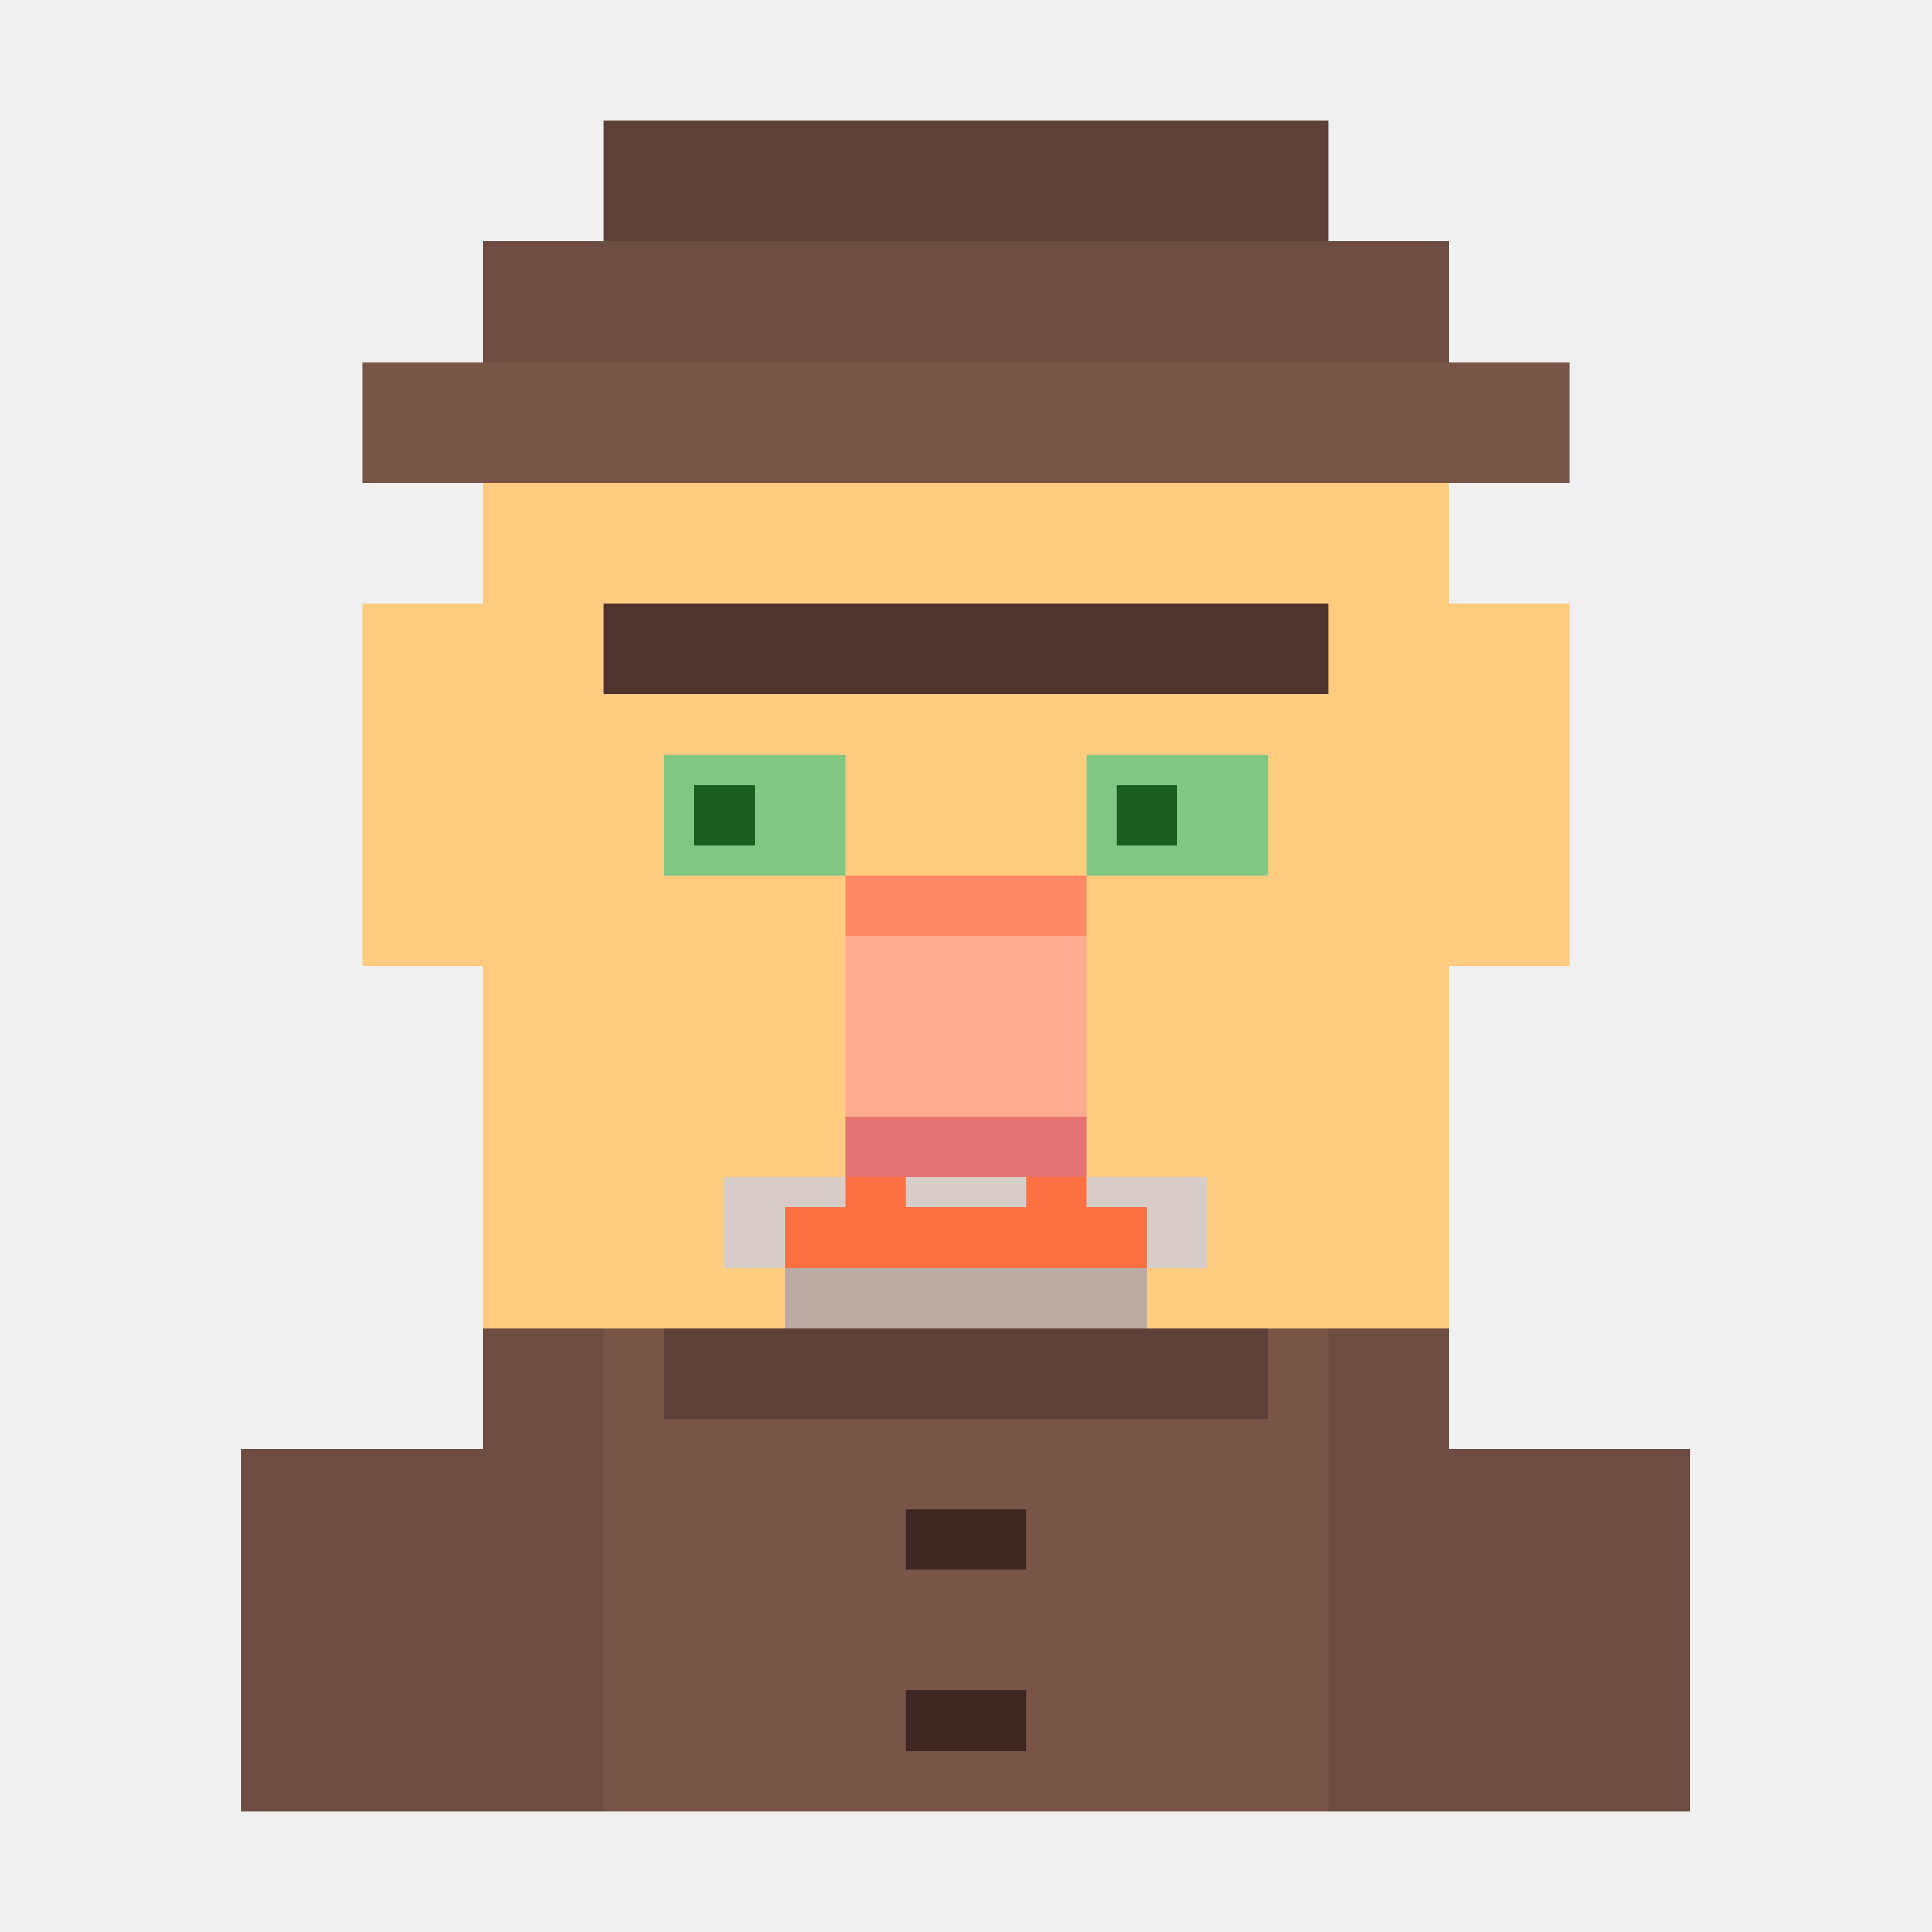
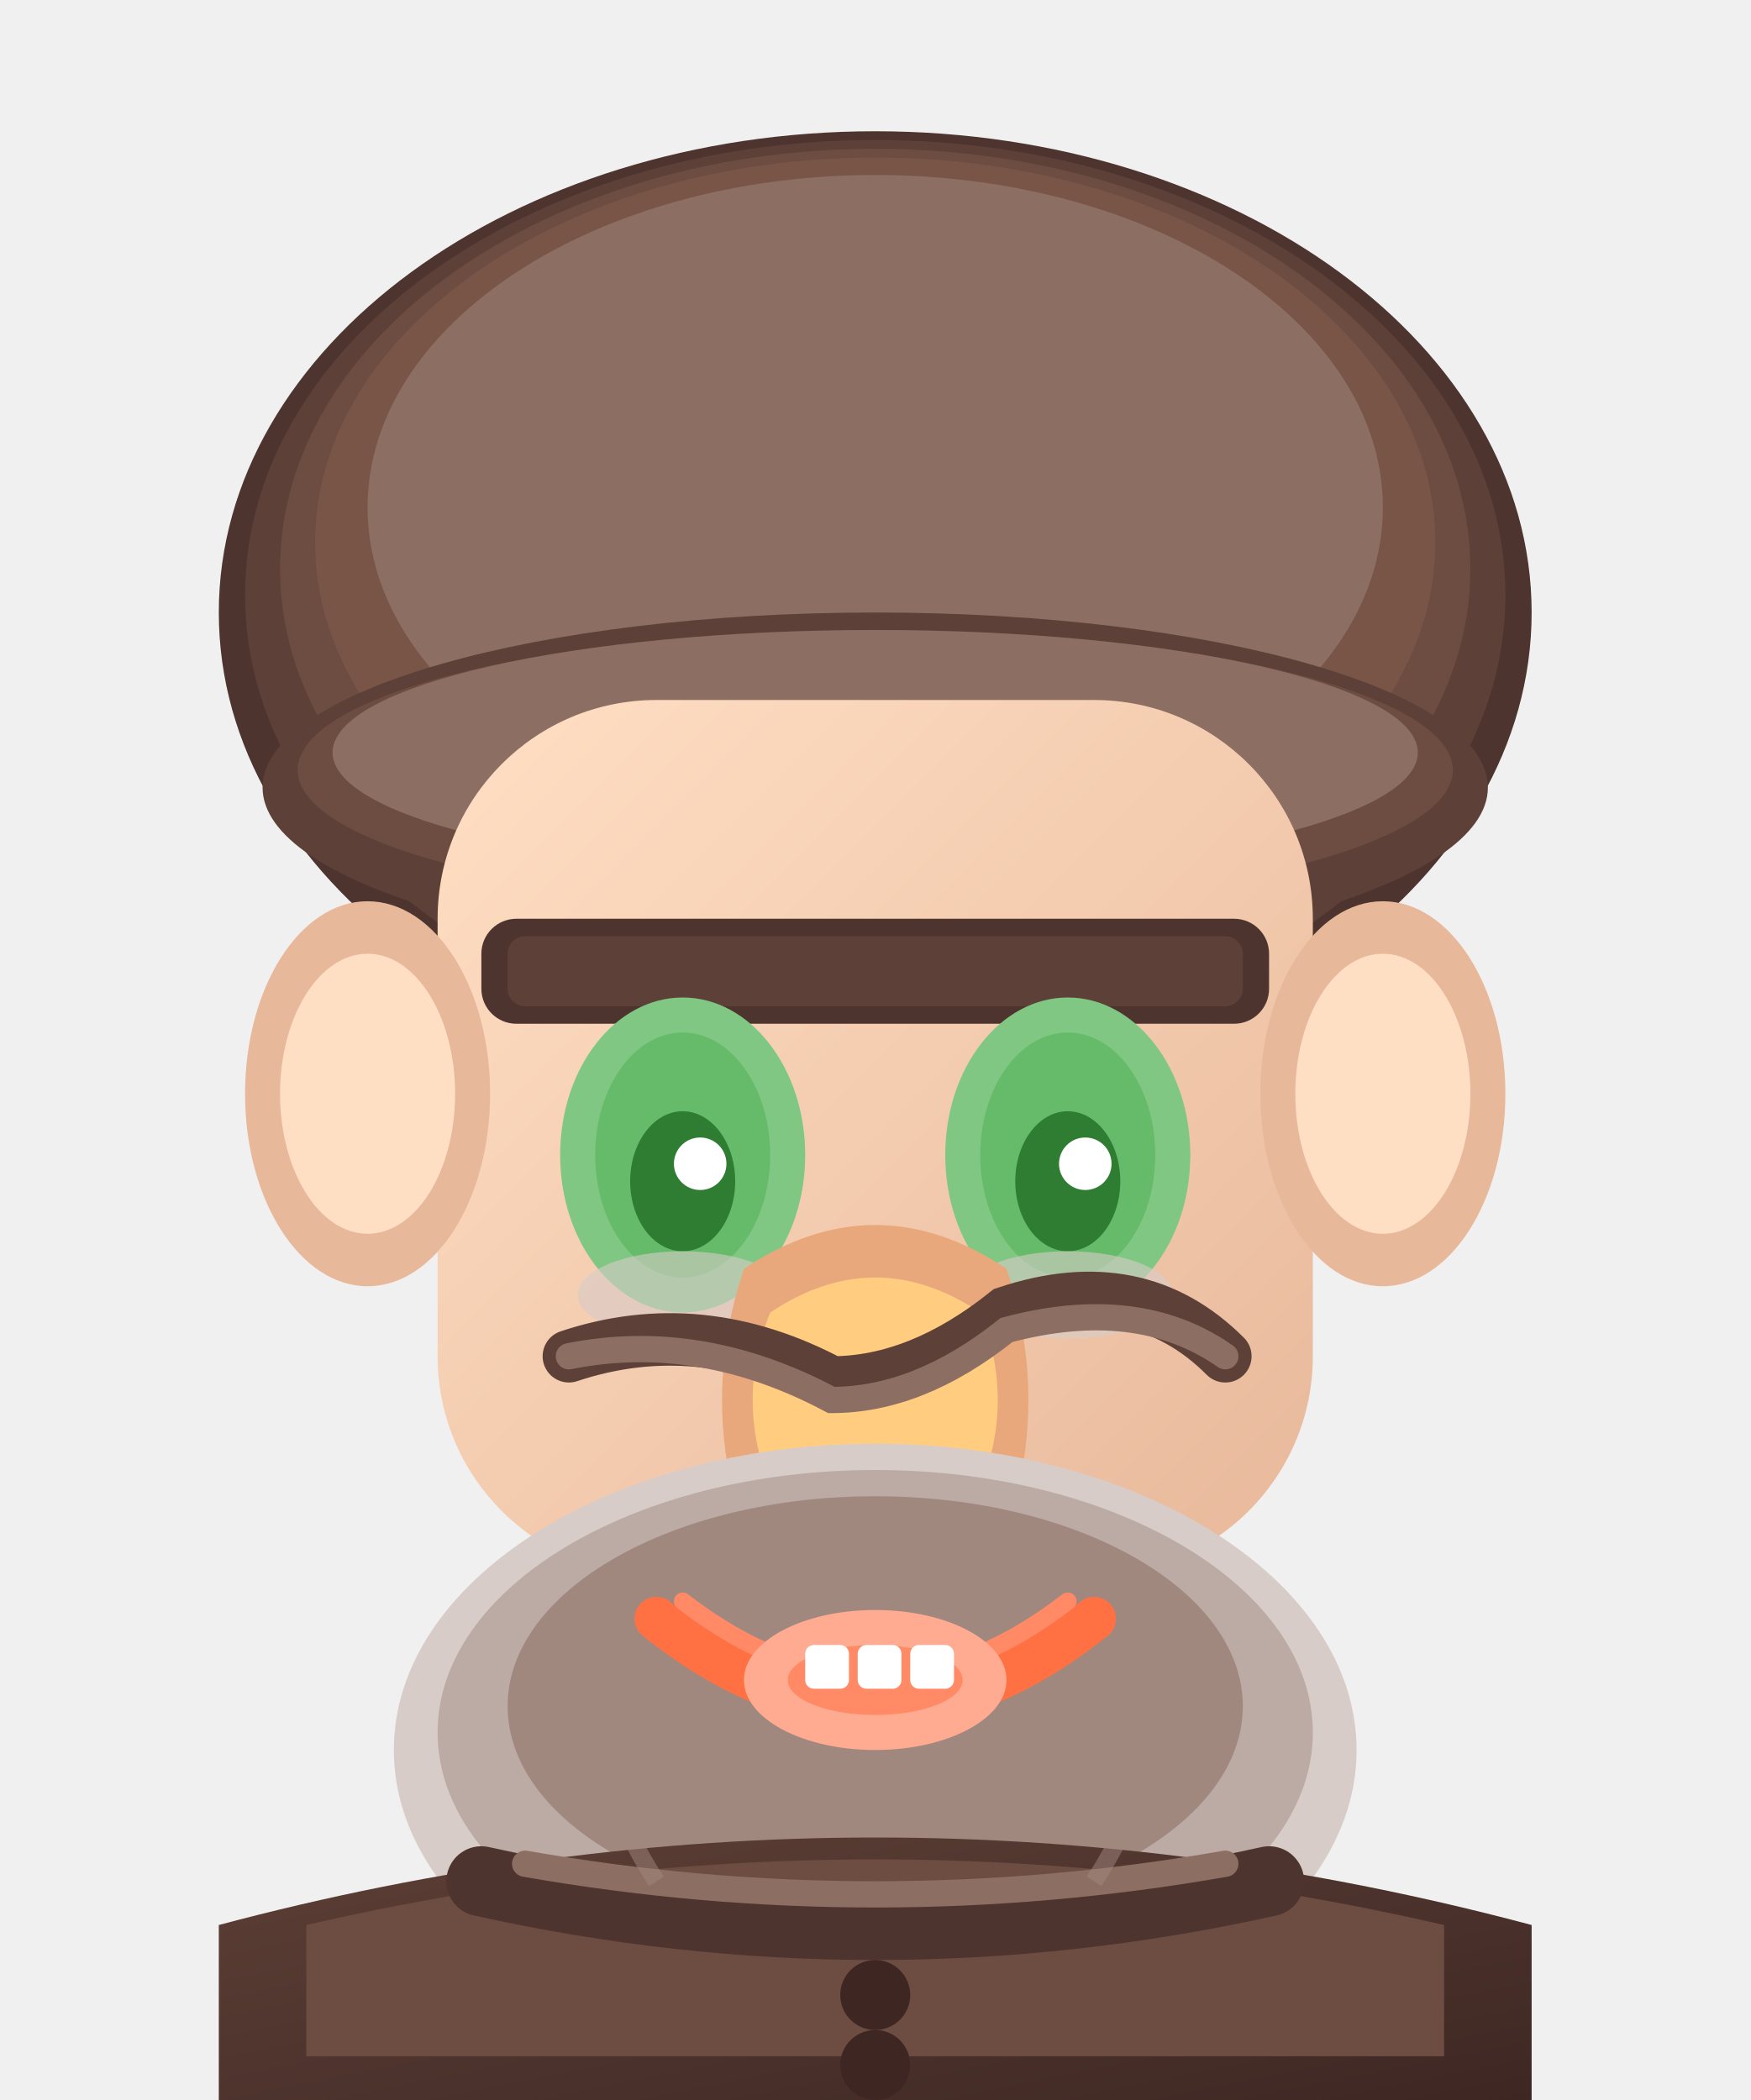
- <svg xmlns="http://www.w3.org/2000/svg" viewBox="0 0 64 64" shape-rendering="crispEdges">
-   <rect x="20" y="4" width="24" height="4" fill="#5D4037" />
-   <rect x="16" y="8" width="32" height="4" fill="#6D4C41" />
-   <rect x="12" y="12" width="40" height="4" fill="#795548" />
-   <rect x="16" y="16" width="32" height="28" fill="#FFCC80" />
-   <rect x="12" y="20" width="4" height="12" fill="#FFCC80" />
-   <rect x="48" y="20" width="4" height="12" fill="#FFCC80" />
-   <rect x="20" y="20" width="24" height="3" fill="#4E342E" />
-   <rect x="22" y="25" width="6" height="4" fill="#81C784" />
-   <rect x="23" y="26" width="2" height="2" fill="#1B5E20" />
-   <rect x="36" y="25" width="6" height="4" fill="#81C784" />
-   <rect x="37" y="26" width="2" height="2" fill="#1B5E20" />
-   <rect x="28" y="29" width="8" height="10" fill="#FFAB91" />
-   <rect x="28" y="29" width="8" height="2" fill="#FF8A65" />
-   <rect x="28" y="37" width="8" height="2" fill="#E57373" />
-   <rect x="24" y="39" width="16" height="3" fill="#D7CCC8" />
-   <rect x="26" y="42" width="12" height="2" fill="#BCAAA4" />
-   <rect x="26" y="40" width="12" height="2" fill="#FF7043" />
-   <rect x="28" y="39" width="2" height="1" fill="#FF7043" />
-   <rect x="34" y="39" width="2" height="1" fill="#FF7043" />
-   <rect x="16" y="44" width="32" height="16" fill="#6D4C41" />
-   <rect x="20" y="44" width="24" height="16" fill="#795548" />
-   <rect x="8" y="48" width="8" height="12" fill="#6D4C41" />
-   <rect x="48" y="48" width="8" height="12" fill="#6D4C41" />
-   <rect x="22" y="44" width="20" height="3" fill="#5D4037" />
-   <rect x="30" y="50" width="4" height="2" fill="#3E2723" />
-   <rect x="30" y="56" width="4" height="2" fill="#3E2723" />
+ <svg xmlns="http://www.w3.org/2000/svg" viewBox="0 0 200 240" shape-rendering="geometricPrecision">
+   <defs>
+     <linearGradient id="skinGrad" x1="0%" y1="0%" x2="100%" y2="100%">
+       <stop offset="0%" style="stop-color:#FFDFC4;stop-opacity:1" />
+       <stop offset="100%" style="stop-color:#E8B89A;stop-opacity:1" />
+     </linearGradient>
+     <linearGradient id="robeGrad" x1="0%" y1="0%" x2="100%" y2="100%">
+       <stop offset="0%" style="stop-color:#5D4037;stop-opacity:1" />
+       <stop offset="100%" style="stop-color:#3E2723;stop-opacity:1" />
+     </linearGradient>
+   </defs>
+   <ellipse cx="100" cy="70" rx="75" ry="55" fill="#4E342E" />
+   <ellipse cx="100" cy="68" rx="72" ry="52" fill="#5D4037" />
+   <ellipse cx="100" cy="65" rx="68" ry="48" fill="#6D4C41" />
+   <ellipse cx="100" cy="62" rx="64" ry="44" fill="#795548" />
+   <ellipse cx="100" cy="58" rx="58" ry="38" fill="#8D6E63" />
+   <ellipse cx="100" cy="90" rx="70" ry="20" fill="#5D4037" />
+   <ellipse cx="100" cy="88" rx="66" ry="16" fill="#6D4C41" />
+   <ellipse cx="100" cy="86" rx="62" ry="14" fill="#8D6E63" />
+   <rect x="50" y="80" width="100" height="100" rx="25" fill="url(#skinGrad)" />
+   <ellipse cx="42" cy="125" rx="14" ry="22" fill="#E8B89A" />
+   <ellipse cx="158" cy="125" rx="14" ry="22" fill="#E8B89A" />
+   <ellipse cx="42" cy="125" rx="10" ry="16" fill="#FFDFC4" />
+   <ellipse cx="158" cy="125" rx="10" ry="16" fill="#FFDFC4" />
+   <rect x="55" y="105" width="90" height="12" rx="4" fill="#4E342E" />
+   <rect x="58" y="107" width="84" height="8" rx="2" fill="#5D4037" />
+   <ellipse cx="78" cy="132" rx="14" ry="18" fill="#81C784" />
+   <ellipse cx="122" cy="132" rx="14" ry="18" fill="#81C784" />
+   <ellipse cx="78" cy="132" rx="10" ry="14" fill="#66BB6A" />
+   <ellipse cx="122" cy="132" rx="10" ry="14" fill="#66BB6A" />
+   <ellipse cx="78" cy="135" rx="6" ry="8" fill="#2E7D32" />
+   <ellipse cx="122" cy="135" rx="6" ry="8" fill="#2E7D32" />
+   <circle cx="80" cy="133" r="3" fill="white" />
+   <circle cx="124" cy="133" r="3" fill="white" />
+   <ellipse cx="78" cy="148" rx="12" ry="5" fill="#D7CCC8" opacity="0.6" />
+   <ellipse cx="122" cy="148" rx="12" ry="5" fill="#D7CCC8" opacity="0.6" />
+   <path d="M 85 145 Q 100 135 115 145 Q 120 160 115 175 Q 100 185 85 175 Q 80 160 85 145" fill="#E8A87C" />
+   <path d="M 88 150 Q 100 142 112 150 Q 116 160 112 170 Q 100 178 88 170 Q 84 160 88 150" fill="#FFCC80" />
+   <ellipse cx="100" cy="175" rx="18" ry="8" fill="#D4946A" />
+   <ellipse cx="94" cy="172" rx="5" ry="3" fill="#A67B5B" />
+   <ellipse cx="106" cy="172" rx="5" ry="3" fill="#A67B5B" />
+   <path d="M 65 155 Q 80 150 95 158 Q 105 158 115 150 Q 130 145 140 155" fill="none" stroke="#5D4037" stroke-width="6" stroke-linecap="round" />
+   <path d="M 65 155 Q 80 152 95 160 Q 105 160 115 152 Q 130 148 140 155" fill="none" stroke="#8D6E63" stroke-width="3" stroke-linecap="round" />
+   <ellipse cx="100" cy="200" rx="55" ry="35" fill="#D7CCC8" />
+   <ellipse cx="100" cy="198" rx="50" ry="30" fill="#BCAAA4" />
+   <ellipse cx="100" cy="195" rx="42" ry="24" fill="#A1887F" />
+   <path d="M 75 185 Q 100 205 125 185" fill="none" stroke="#FF7043" stroke-width="5" stroke-linecap="round" />
+   <path d="M 78 183 Q 100 200 122 183" fill="none" stroke="#FF8A65" stroke-width="2" stroke-linecap="round" />
+   <ellipse cx="100" cy="192" rx="15" ry="8" fill="#FFAB91" />
+   <ellipse cx="100" cy="192" rx="10" ry="4" fill="#FF8A65" />
+   <rect x="92" y="188" width="5" height="5" rx="1" fill="white" />
+   <rect x="98" y="188" width="5" height="5" rx="1" fill="white" />
+   <rect x="104" y="188" width="5" height="5" rx="1" fill="white" />
+   <path d="M 25 220 Q 100 200 175 220 L 175 240 L 25 240 Z" fill="url(#robeGrad)" />
+   <path d="M 35 220 Q 100 205 165 220 L 165 235 L 35 235 Z" fill="#6D4C41" />
+   <path d="M 55 215 Q 100 225 145 215" fill="none" stroke="#4E342E" stroke-width="8" stroke-linecap="round" />
+   <path d="M 60 213 Q 100 220 140 213" fill="none" stroke="#8D6E63" stroke-width="3" stroke-linecap="round" />
+   <circle cx="100" cy="228" r="4" fill="#3E2723" />
+   <circle cx="100" cy="236" r="4" fill="#3E2723" />
+   <path d="M 70 180 Q 65 200 75 215" fill="none" stroke="#A1887F" stroke-width="2" opacity="0.5" />
+   <path d="M 130 180 Q 135 200 125 215" fill="none" stroke="#A1887F" stroke-width="2" opacity="0.5" />
</svg>
